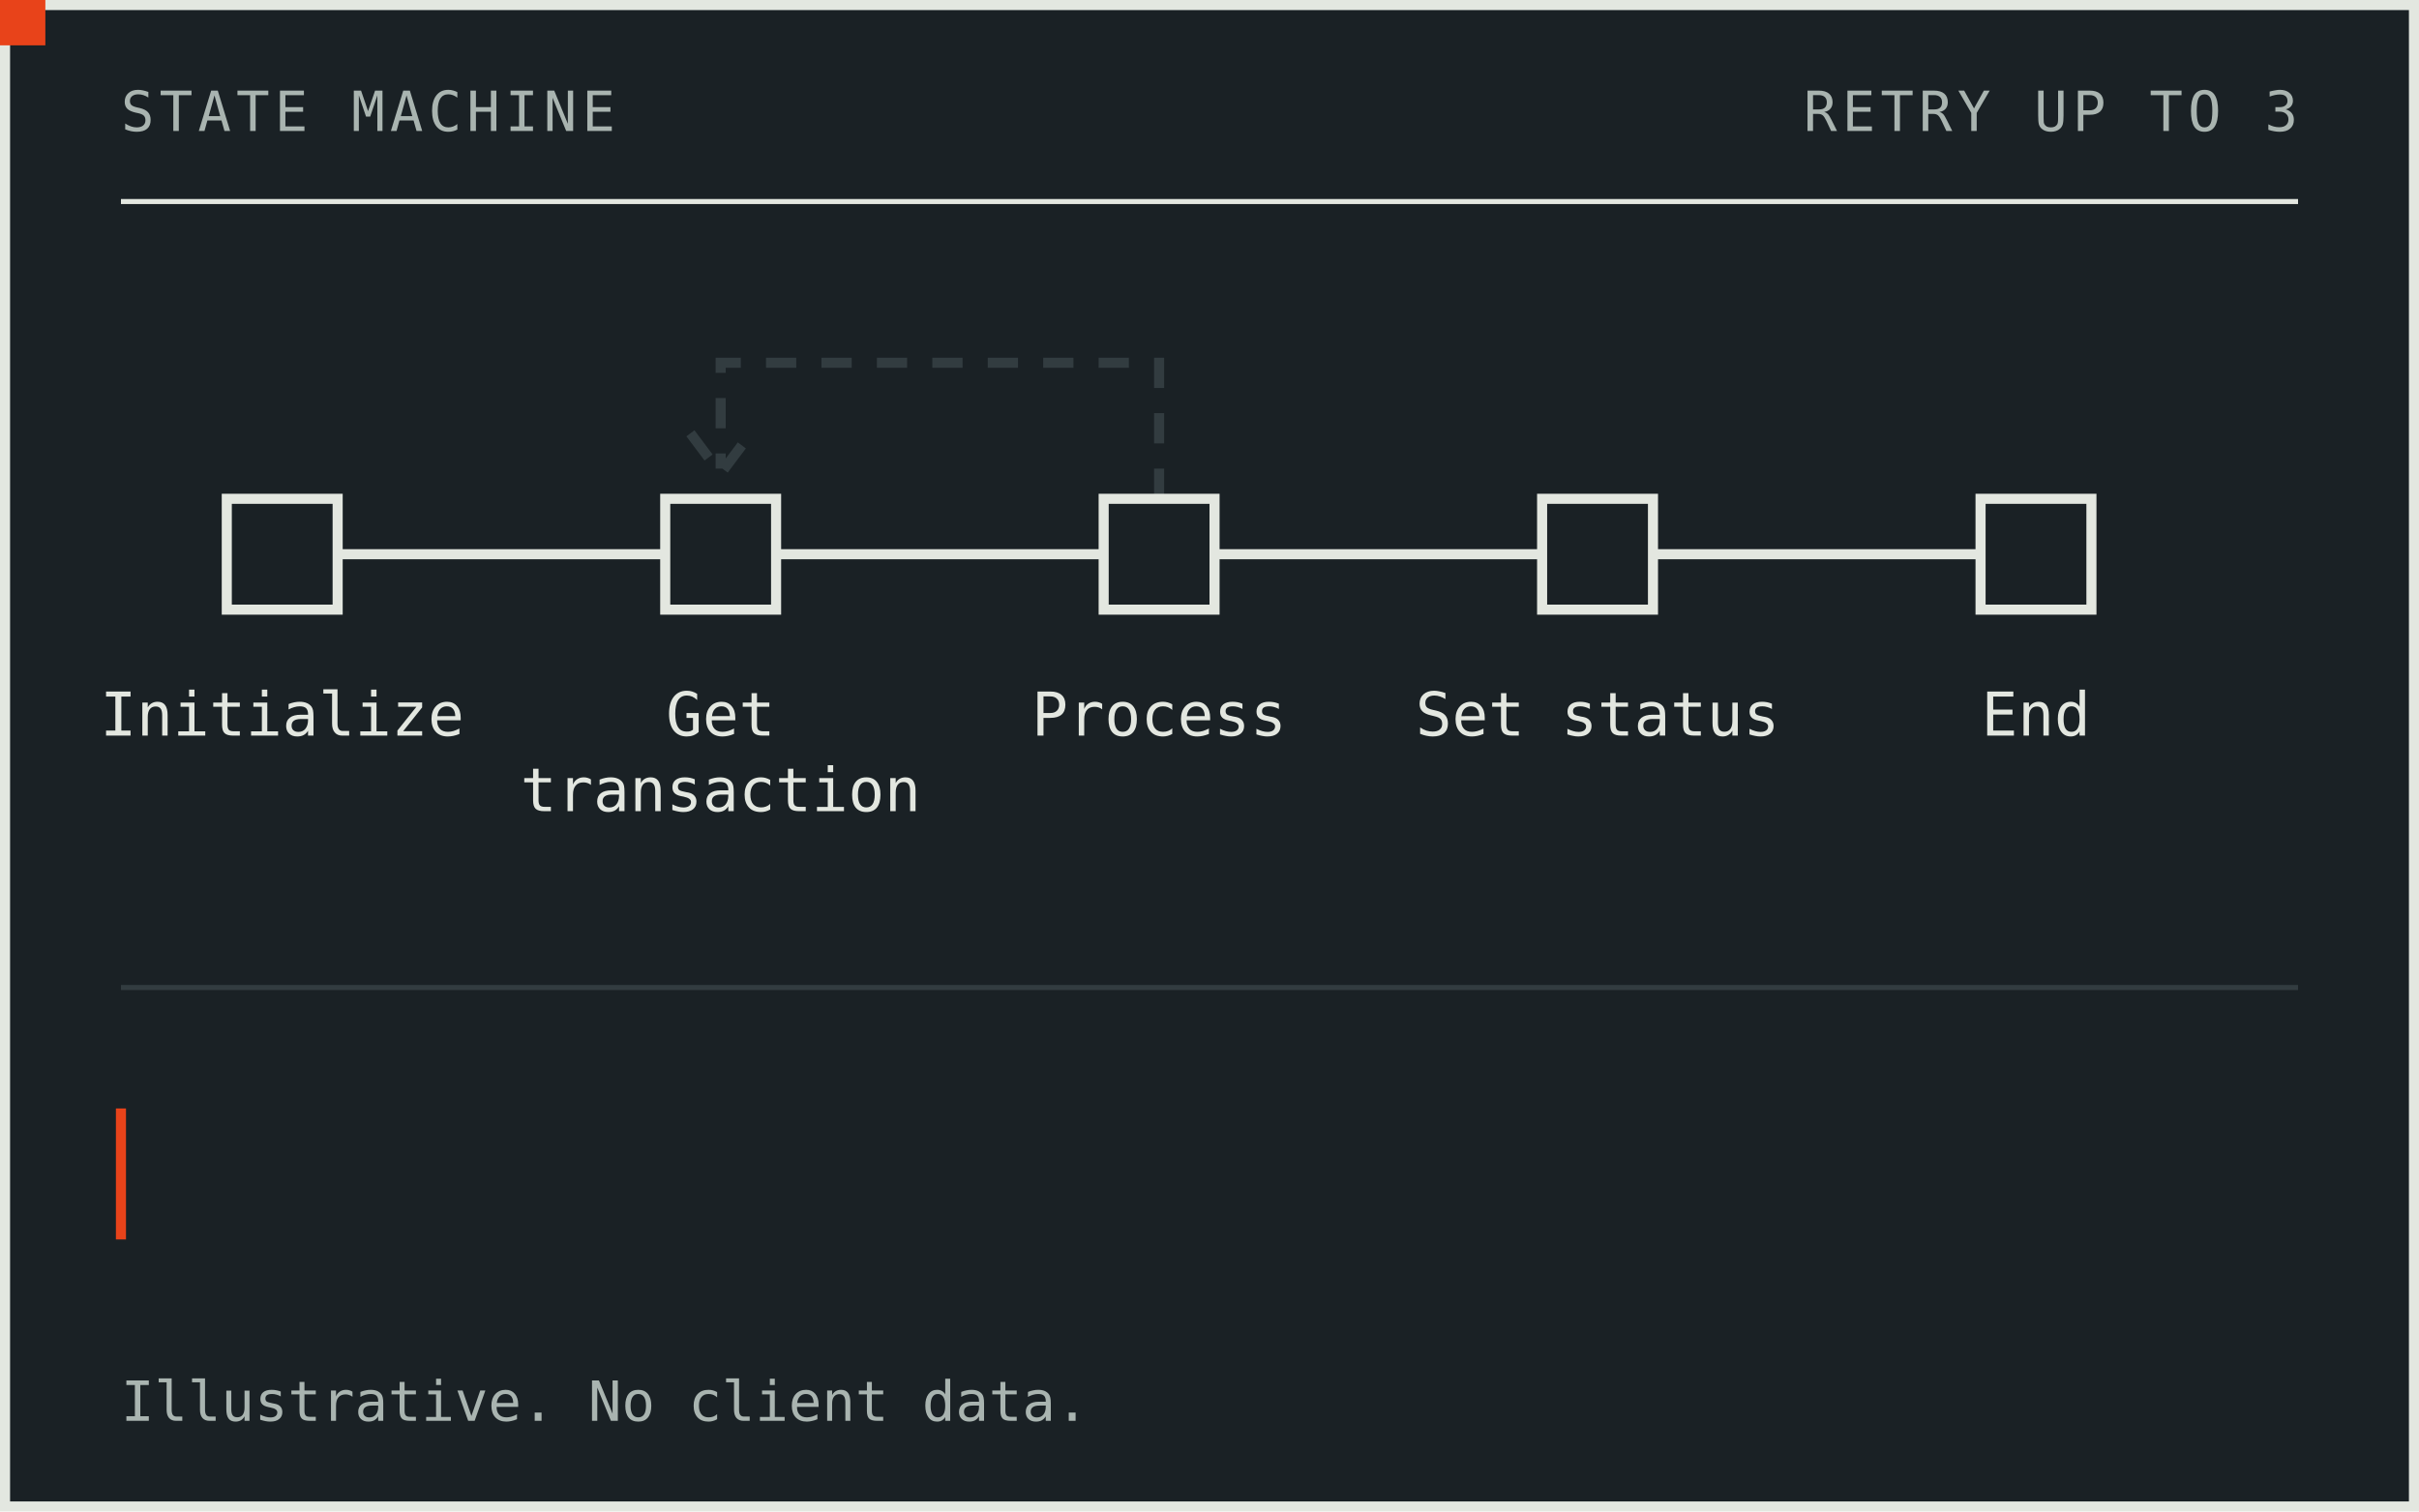
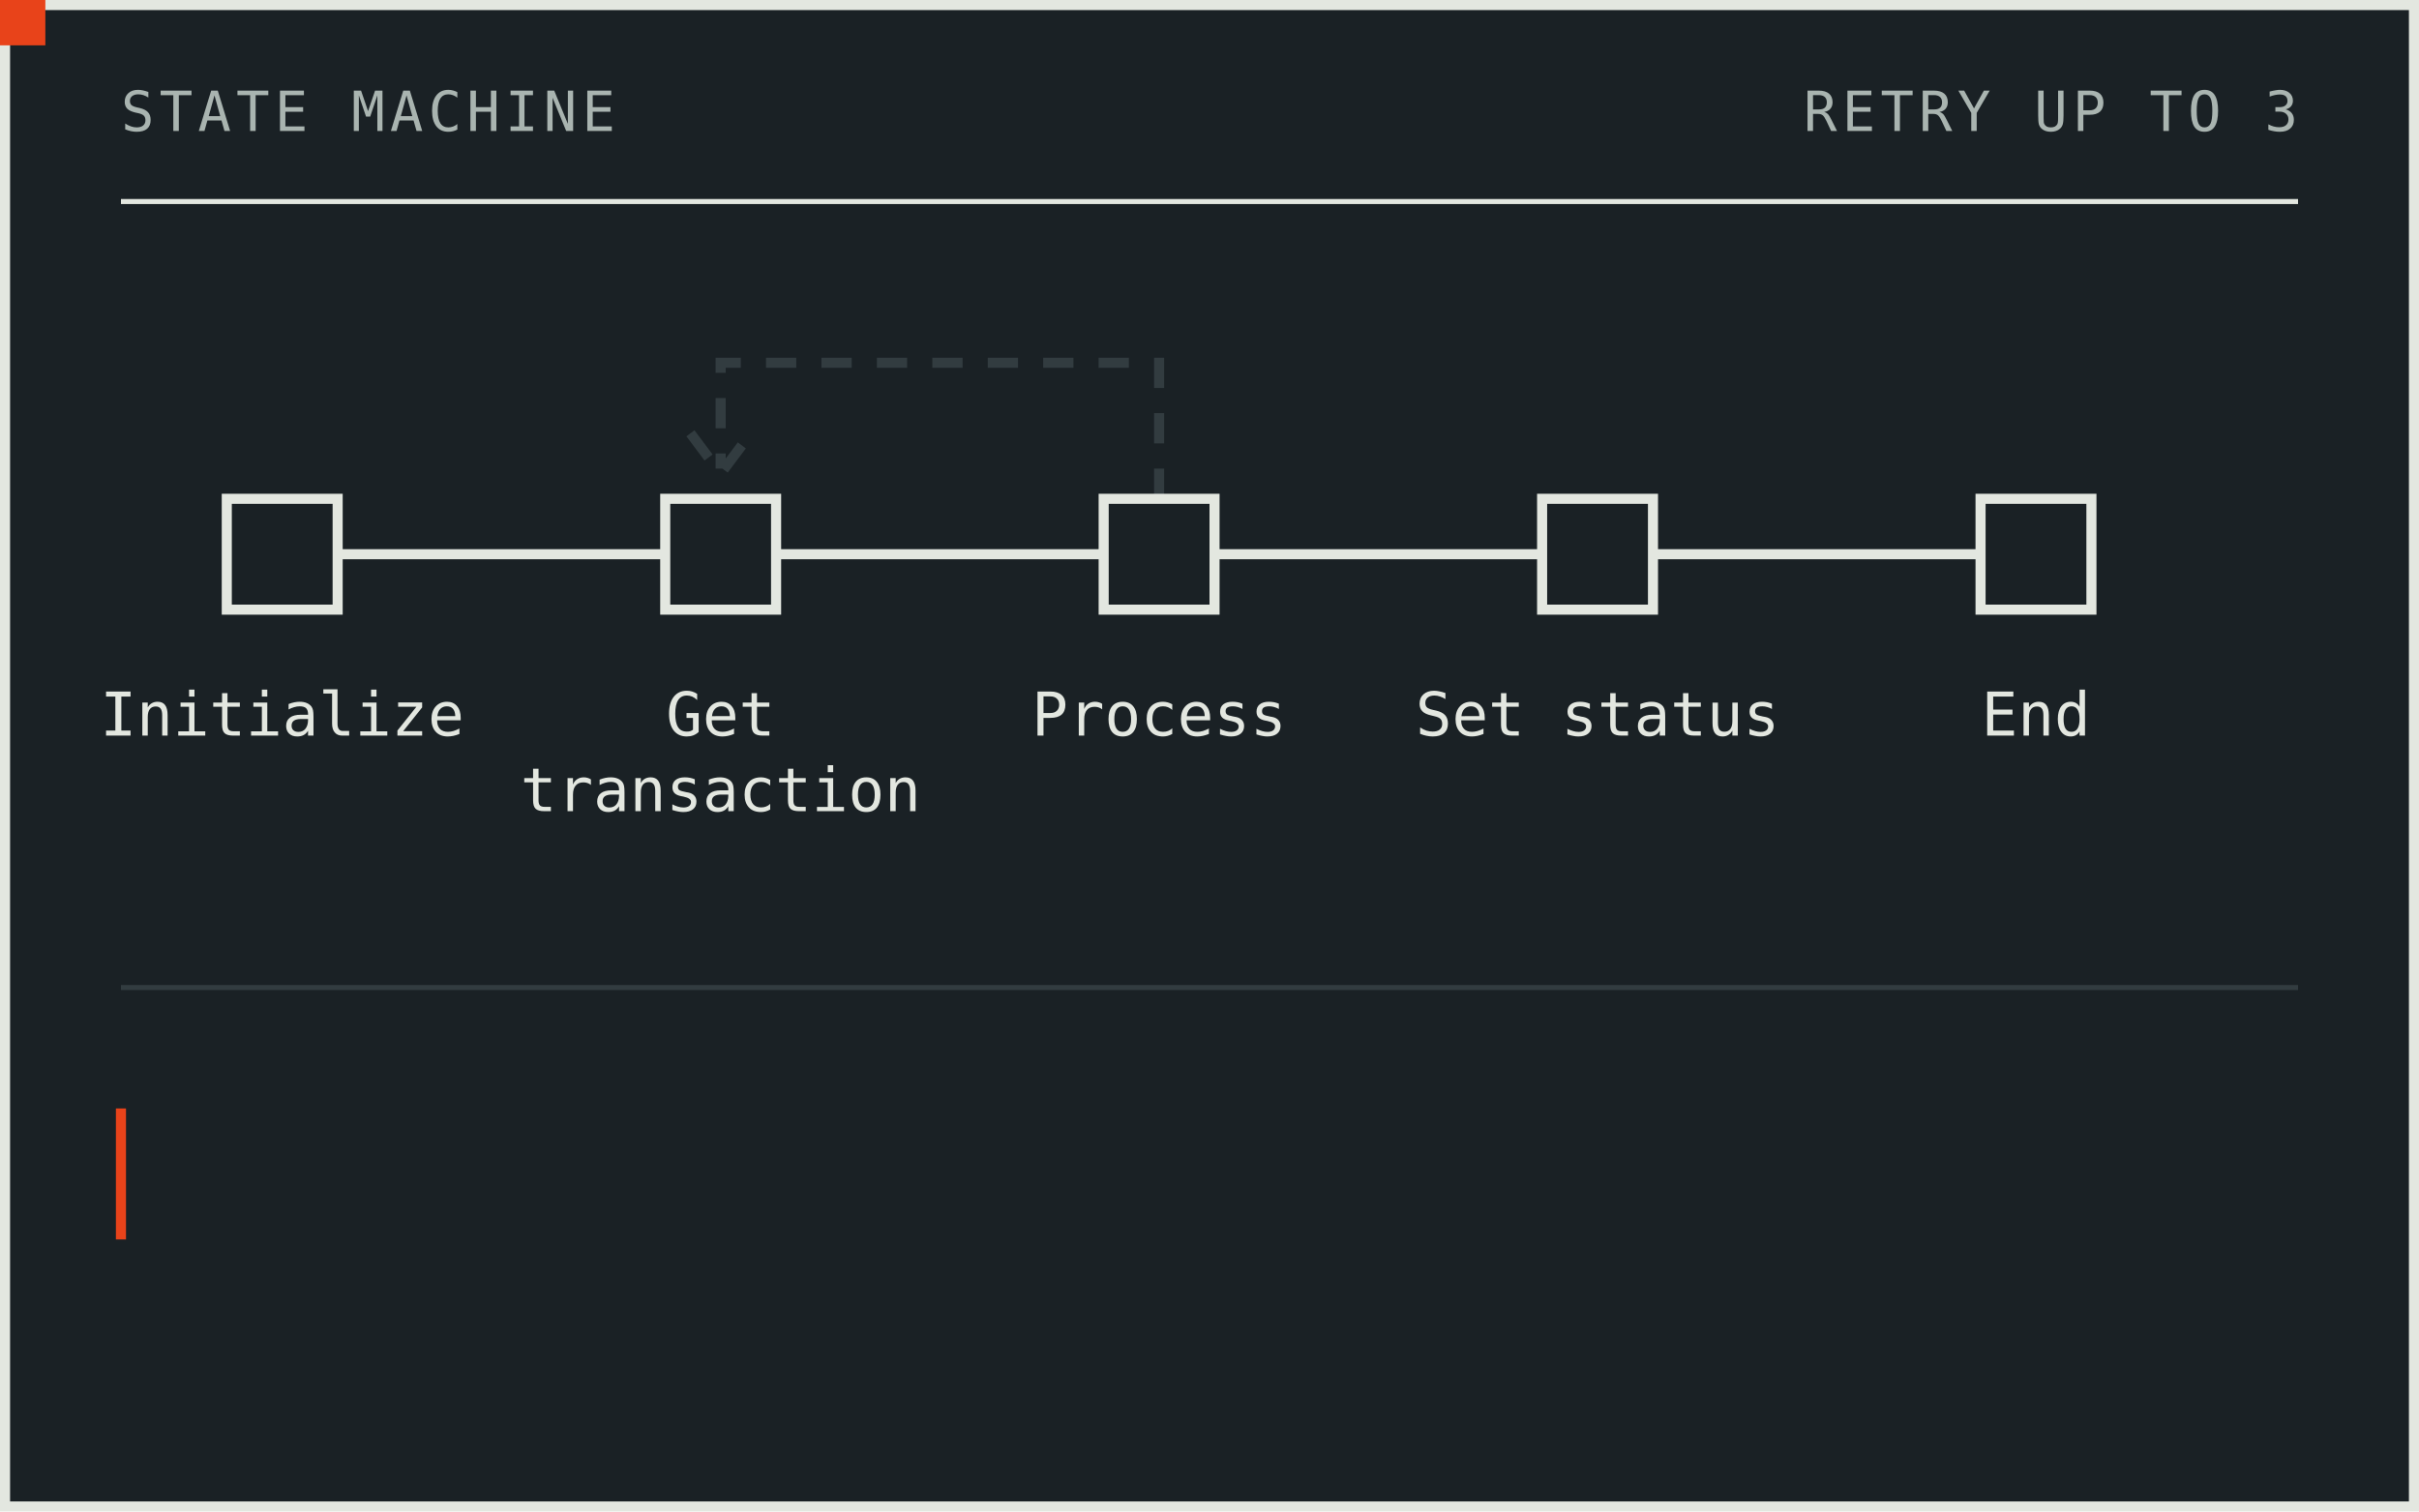
<svg xmlns="http://www.w3.org/2000/svg" viewBox="0 0 480 300" role="img" aria-label="Animated state machine: Initialize, Get transaction, Process, Set status, End. An exception at Process loops back to Get transaction for a retry.">
  <style>text{font-family:"IBM Plex Mono",ui-monospace,Menlo,Consolas,monospace}.s{font-family:Newsreader,Georgia,serif;font-style:italic}.rm{display:none}@media (prefers-reduced-motion:reduce){.an{display:none}.rm{display:inline}}</style>
  <rect x="1" y="1" width="478" height="298" fill="#1A2125" stroke="#E3E7E0" stroke-width="2" />
  <text x="24" y="26" font-size="11" letter-spacing="1" fill="#A9B4B0">STATE MACHINE</text>
  <text x="456" y="26" font-size="11" letter-spacing="1" text-anchor="end" fill="#A9B4B0">RETRY UP TO 3</text>
  <path d="M24 40H456" stroke="#E3E7E0" />
  <path d="M24 196H456" stroke="#323C40" />
  <path d="M56 110H404" stroke="#E3E7E0" stroke-width="2" />
  <g fill="none" stroke-width="2">
    <path d="M230 99V72H143V93M137 86L143 94L149 86" stroke="#323C40" stroke-dasharray="6 5" />
    <g class="an" opacity="0" stroke="#F05A2A">
      <animate attributeName="opacity" values="0;1;0" keyTimes="0;.3;.5" dur="12s" repeatCount="indefinite" calcMode="discrete" />
      <path d="M230 99V72H143V93" stroke-dasharray="6 5">
        <animate attributeName="stroke-dashoffset" from="11" to="0" dur=".6s" repeatCount="indefinite" />
      </path>
      <path d="M137 86L143 94L149 86" />
    </g>
  </g>
  <text class="s an" opacity="0" x="186.5" y="63" text-anchor="middle" font-size="13" fill="#F05A2A">exception<animate attributeName="opacity" values="0;1;0" keyTimes="0;.3;.5" dur="12s" repeatCount="indefinite" calcMode="discrete" />
  </text>
  <rect x="45" y="99" width="22" height="22" fill="#1A2125" stroke="#E3E7E0" stroke-width="2" />
  <rect class="an" x="45" y="99" width="22" height="22" fill="#E3E7E0" opacity="0">
    <animate attributeName="opacity" values="1;0" keyTimes="0;.967" dur="12s" repeatCount="indefinite" calcMode="discrete" />
  </rect>
  <text x="56" y="146" text-anchor="middle" font-size="12" font-weight="500" fill="#E3E7E0">Initialize</text>
  <rect x="132" y="99" width="22" height="22" fill="#1A2125" stroke="#E3E7E0" stroke-width="2" />
  <rect class="an" x="132" y="99" width="22" height="22" fill="#E3E7E0" opacity="0">
    <animate attributeName="opacity" values="0;1;0" keyTimes="0;0.117;.967" dur="12s" repeatCount="indefinite" calcMode="discrete" />
  </rect>
  <text x="143" y="146" text-anchor="middle" font-size="12" font-weight="500" fill="#E3E7E0">Get<tspan x="143" dy="15">transaction</tspan>
  </text>
  <rect x="219" y="99" width="22" height="22" fill="#1A2125" stroke="#E3E7E0" stroke-width="2" />
  <rect class="an" x="219" y="99" width="22" height="22" fill="#E3E7E0" opacity="0">
    <animate attributeName="opacity" values="0;1;0" keyTimes="0;0.233;.967" dur="12s" repeatCount="indefinite" calcMode="discrete" />
  </rect>
  <text x="230" y="146" text-anchor="middle" font-size="12" font-weight="500" fill="#E3E7E0">Process</text>
  <rect x="306" y="99" width="22" height="22" fill="#1A2125" stroke="#E3E7E0" stroke-width="2" />
  <rect class="an" x="306" y="99" width="22" height="22" fill="#E3E7E0" opacity="0">
    <animate attributeName="opacity" values="0;1;0" keyTimes="0;0.65;.967" dur="12s" repeatCount="indefinite" calcMode="discrete" />
  </rect>
  <text x="317" y="146" text-anchor="middle" font-size="12" font-weight="500" fill="#E3E7E0">Set status</text>
  <rect x="393" y="99" width="22" height="22" fill="#1A2125" stroke="#E3E7E0" stroke-width="2" />
  <rect class="an" x="393" y="99" width="22" height="22" fill="#E3E7E0" opacity="0">
    <animate attributeName="opacity" values="0;1;0" keyTimes="0;0.75;.967" dur="12s" repeatCount="indefinite" calcMode="discrete" />
  </rect>
  <text x="404" y="146" text-anchor="middle" font-size="12" font-weight="500" fill="#E3E7E0">End</text>
  <path d="M24 220V246" stroke="#E8431A" stroke-width="2" />
  <text class="an" opacity="0" x="36" y="238" font-size="13" fill="#E3E7E0">status: running<animate attributeName="opacity" values="1;0;1;0" keyTimes="0;.3;.5;.75" dur="12s" repeatCount="indefinite" calcMode="discrete" />
  </text>
  <text class="an" opacity="0" x="36" y="238" font-size="13" fill="#F05A2A">exception caught, retry 1 of 3<animate attributeName="opacity" values="0;1;0" keyTimes="0;.3;.5" dur="12s" repeatCount="indefinite" calcMode="discrete" />
  </text>
  <text class="an" opacity="0" x="36" y="238" font-size="13" fill="#E3E7E0">status: successful<animate attributeName="opacity" values="0;1;0" keyTimes="0;.75;.967" dur="12s" repeatCount="indefinite" calcMode="discrete" />
  </text>
  <text class="rm" x="36" y="238" font-size="13" fill="#E3E7E0">status: successful</text>
-   <text x="24" y="282" font-size="11" fill="#A9B4B0">Illustrative. No client data.</text>
  <g class="an">
    <rect x="-9" y="-9" width="18" height="18" fill="#E8431A" />
    <animateMotion dur="12s" repeatCount="indefinite" calcMode="linear" keyTimes="0;.067;.117;.183;.233;.3;.45;.5;.55;.6;.65;.7;.75;1" keyPoints="0;0;.145;.145;.291;.291;.564;.564;.709;.709;.855;.855;1;1" path="M56 110H143H230V72H143V110H230H317H404" />
    <animate attributeName="opacity" values="1;0" keyTimes="0;.967" dur="12s" repeatCount="indefinite" calcMode="discrete" />
  </g>
</svg>
